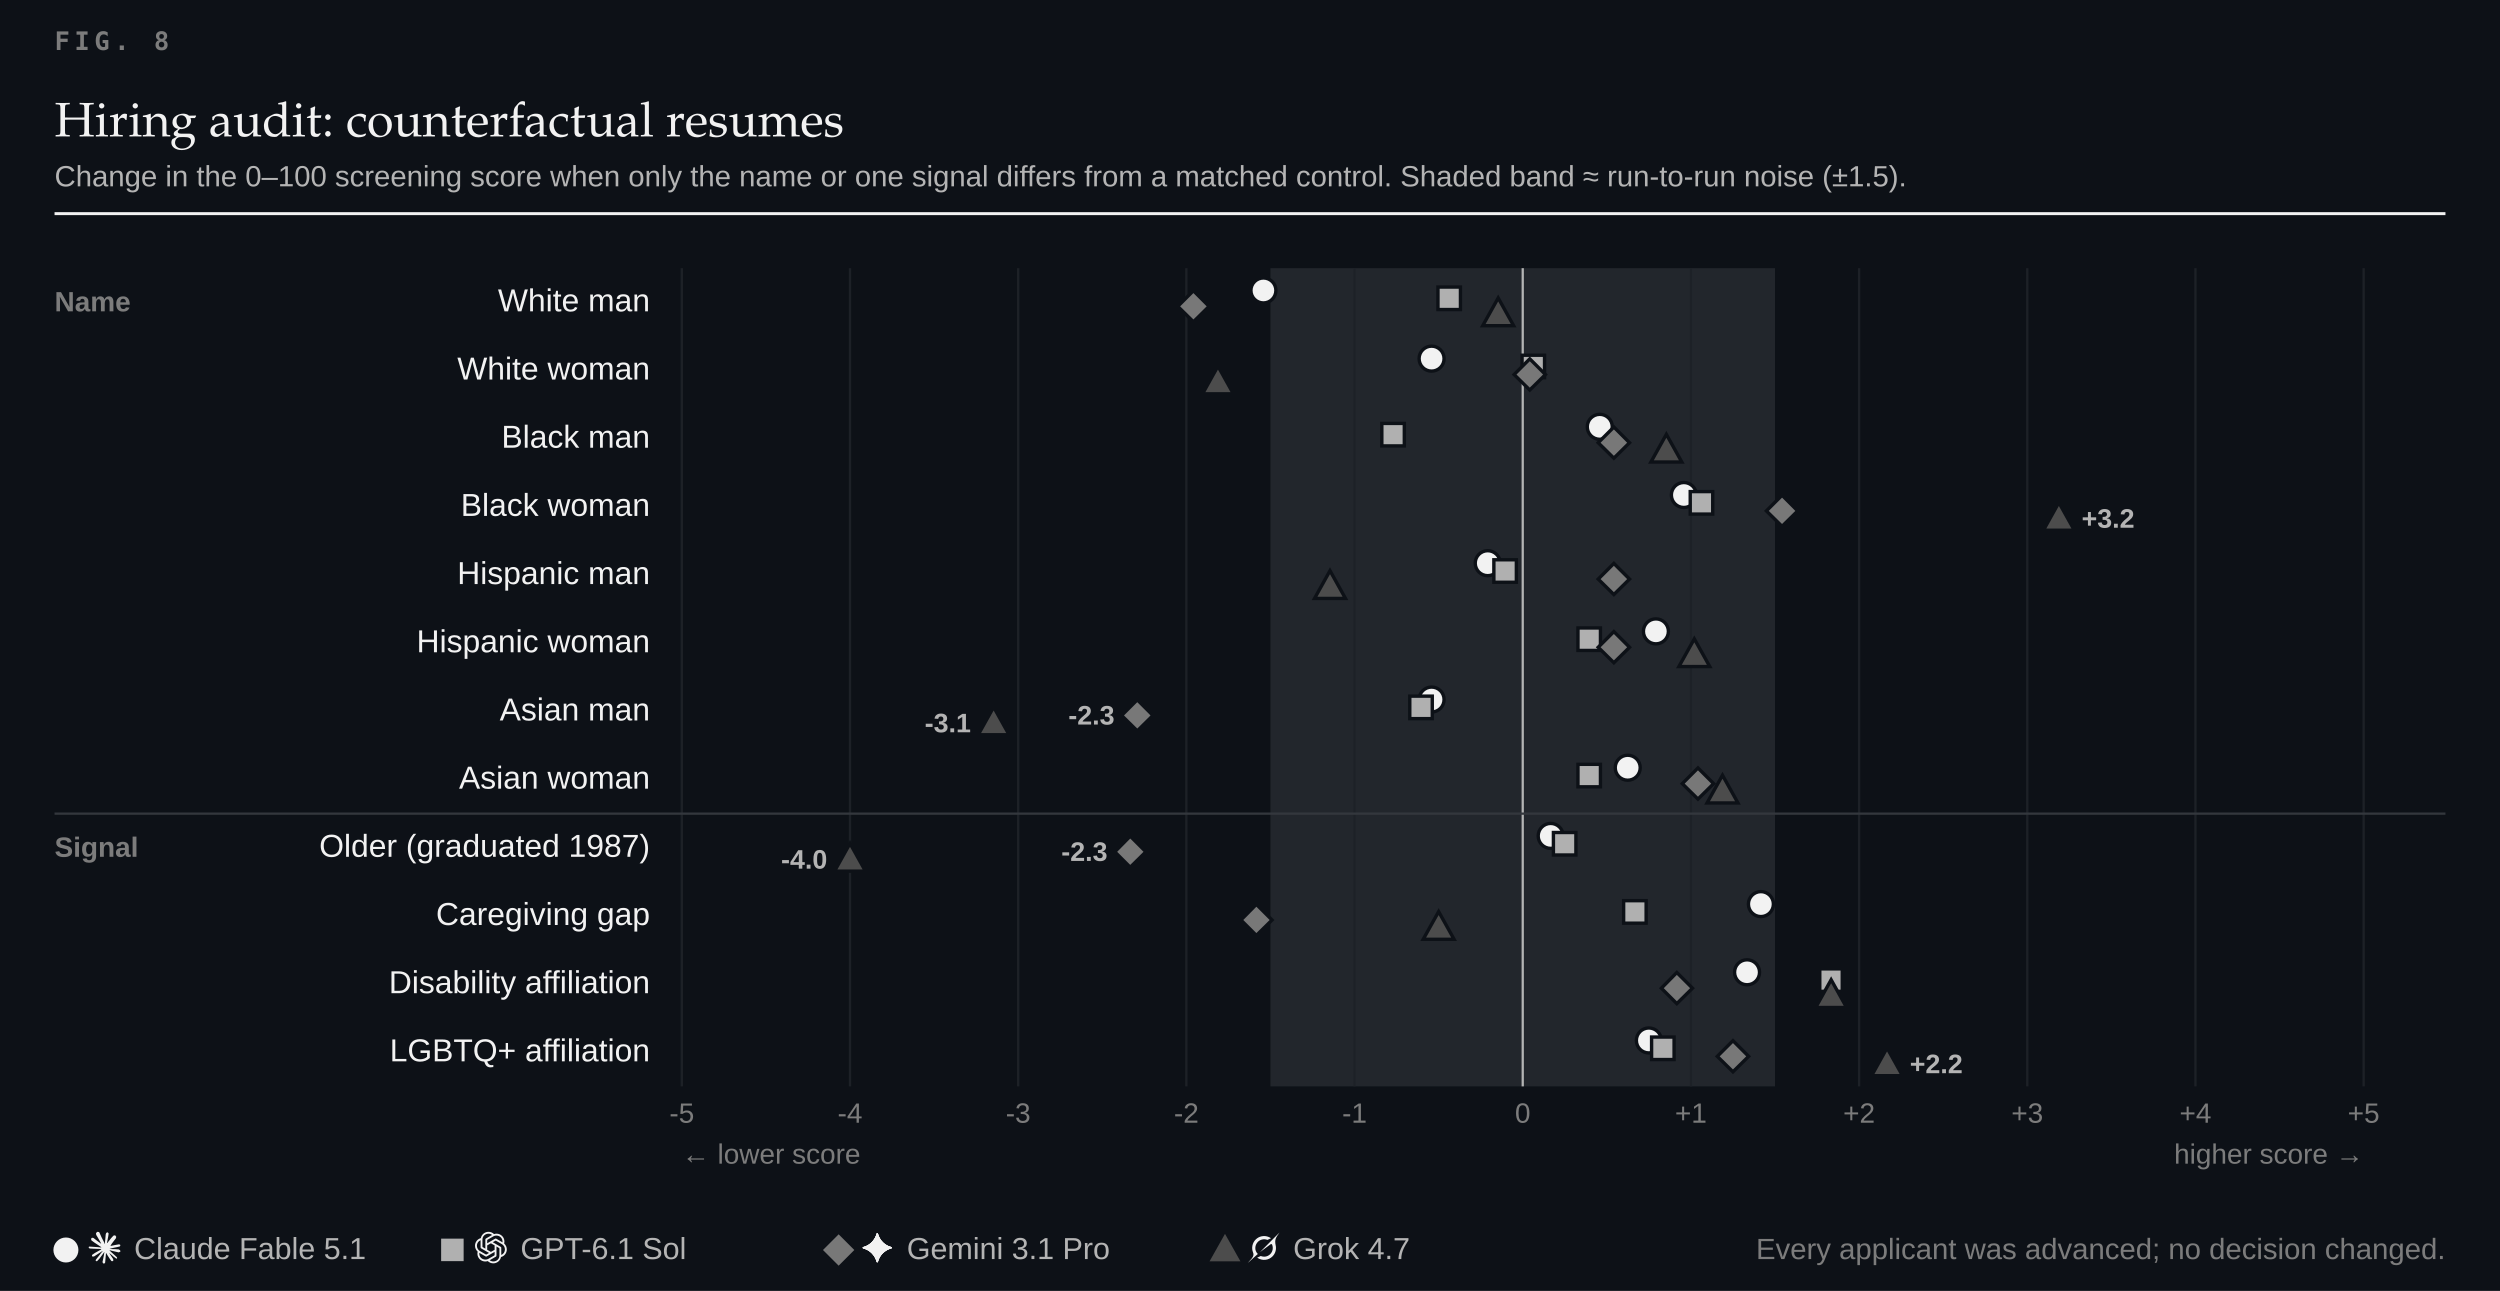
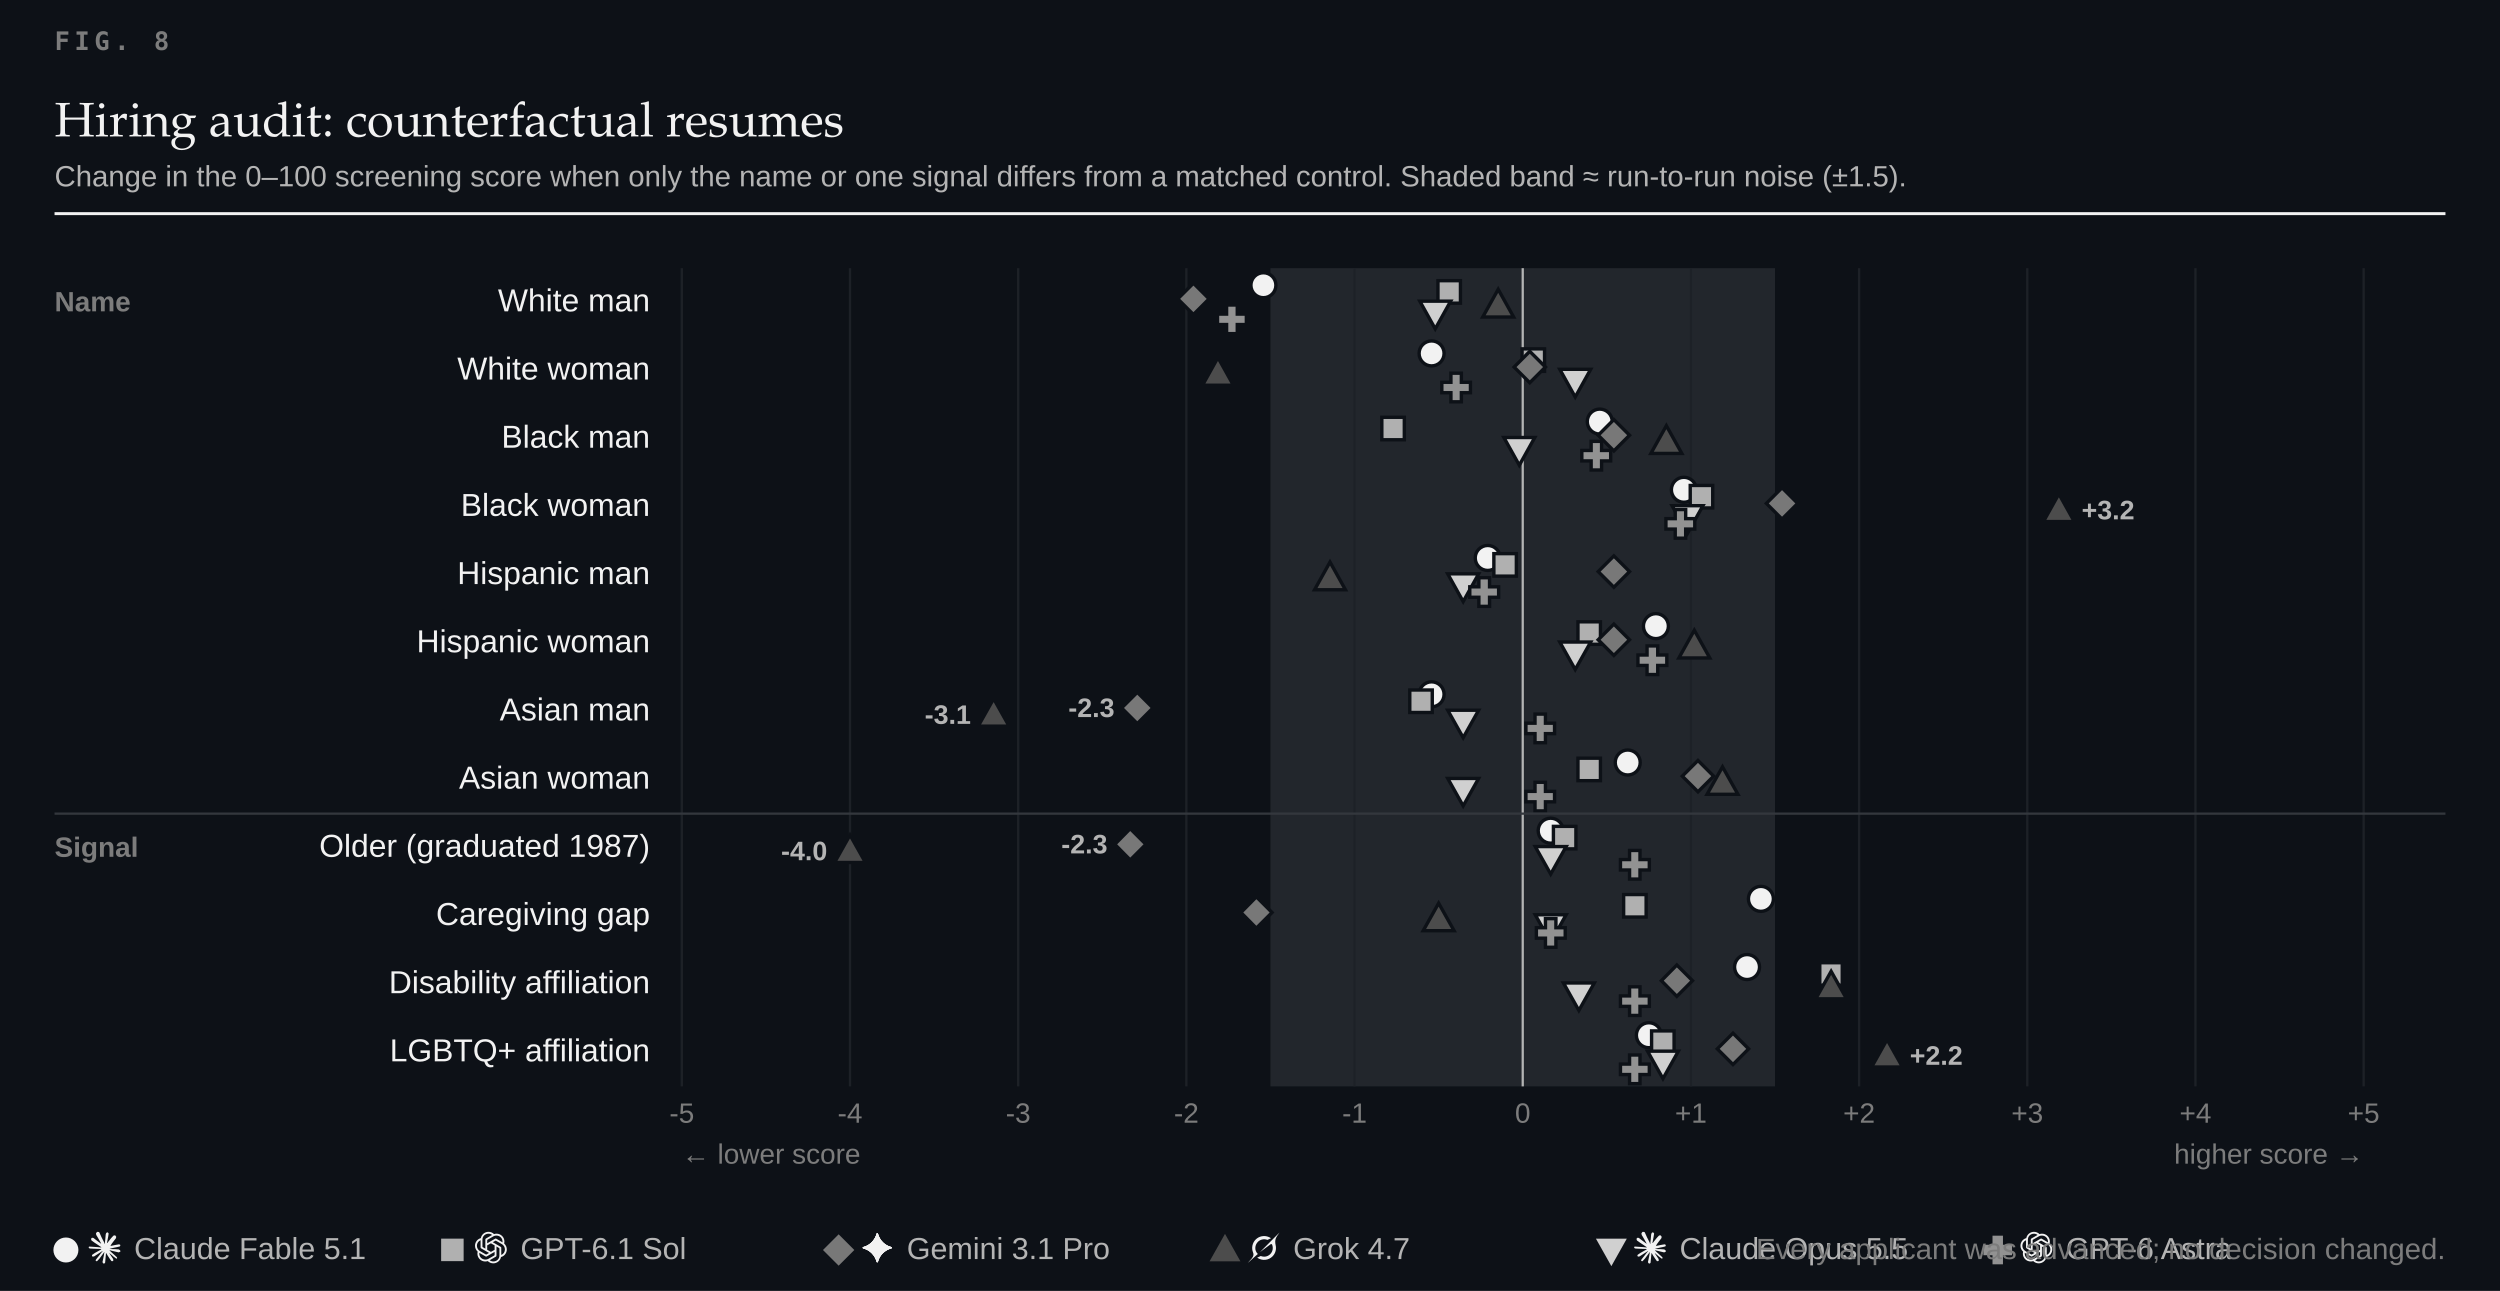
<svg xmlns="http://www.w3.org/2000/svg" xmlns:xlink="http://www.w3.org/1999/xlink" width="1100" height="568" viewBox="0 0 1100 568" role="img" aria-label="Hiring audit">
  <defs>
    <symbol id="logo-claude" viewBox="0 0 24 24">
      <g fill="#f2f2f2" fill-rule="evenodd">
        <path d="M4.709 15.955l4.72-2.647.08-.23-.08-.128H9.2l-.79-.048-2.698-.073-2.339-.097-2.266-.122-.571-.121L0 11.784l.055-.352.48-.321.686.06 1.52.103 2.278.158 1.652.097 2.449.255h.389l.055-.157-.134-.098-.103-.097-2.358-1.596-2.552-1.688-1.336-.972-.724-.491-.364-.462-.158-1.008.656-.722.881.06.225.061.893.686 1.908 1.476 2.491 1.833.365.304.145-.103.019-.073-.164-.274-1.355-2.446-1.446-2.49-.644-1.032-.17-.619a2.97 2.97 0 01-.104-.729L6.283.134 6.696 0l.996.134.42.364.62 1.414 1.002 2.229 1.555 3.03.456.898.243.832.091.255h.158V9.01l.128-1.706.237-2.095.23-2.695.08-.76.376-.91.747-.492.584.28.48.685-.067.444-.286 1.851-.559 2.903-.364 1.942h.212l.243-.242.985-1.306 1.652-2.064.73-.82.85-.904.547-.431h1.033l.76 1.129-.34 1.166-1.064 1.347-.881 1.142-1.264 1.7-.79 1.36.073.11.188-.02 2.856-.606 1.543-.28 1.841-.315.833.388.091.395-.328.807-1.969.486-2.309.462-3.439.813-.042.03.049.061 1.549.146.662.036h1.622l3.02.225.79.522.474.638-.079.485-1.215.62-1.64-.389-3.829-.91-1.312-.329h-.182v.11l1.093 1.068 2.006 1.81 2.509 2.33.127.578-.322.455-.34-.049-2.205-1.657-.851-.747-1.926-1.62h-.128v.17l.444.649 2.345 3.521.122 1.08-.17.353-.608.213-.668-.122-1.374-1.925-1.415-2.167-1.143-1.943-.14.08-.674 7.254-.316.37-.729.28-.607-.461-.322-.747.322-1.476.389-1.924.315-1.53.286-1.9.17-.632-.012-.042-.14.018-1.434 1.967-2.18 2.945-1.726 1.845-.414.164-.717-.37.067-.662.401-.589 2.388-3.036 1.44-1.882.93-1.086-.006-.158h-.055L4.132 18.56l-1.13.146-.487-.456.061-.746.231-.243 1.908-1.312-.006.006z" fill-rule="nonzero" />
      </g>
    </symbol>
    <symbol id="logo-gpt" viewBox="0 0 24 24">
      <g fill="#f2f2f2" fill-rule="evenodd">
        <path d="M9.205 8.658v-2.26c0-.19.072-.333.238-.428l4.543-2.616c.619-.357 1.356-.523 2.117-.523 2.854 0 4.662 2.212 4.662 4.566 0 .167 0 .357-.024.547l-4.71-2.759a.797.797 0 00-.856 0l-5.97 3.473zm10.609 8.8V12.06c0-.333-.143-.57-.429-.737l-5.97-3.473 1.95-1.118a.433.433 0 01.476 0l4.543 2.617c1.309.76 2.189 2.378 2.189 3.948 0 1.808-1.07 3.473-2.76 4.163zM7.802 12.703l-1.95-1.142c-.167-.095-.239-.238-.239-.428V5.899c0-2.545 1.95-4.472 4.591-4.472 1 0 1.927.333 2.712.928L8.23 5.067c-.285.166-.428.404-.428.737v6.898zM12 15.128l-2.795-1.57v-3.33L12 8.658l2.795 1.57v3.33L12 15.128zm1.796 7.23c-1 0-1.927-.332-2.712-.927l4.686-2.712c.285-.166.428-.404.428-.737v-6.898l1.974 1.142c.167.095.238.238.238.428v5.233c0 2.545-1.974 4.472-4.614 4.472zm-5.637-5.303l-4.544-2.617c-1.308-.761-2.188-2.378-2.188-3.948A4.482 4.482 0 014.21 6.327v5.423c0 .333.143.571.428.738l5.947 3.449-1.95 1.118a.432.432 0 01-.476 0zm-.262 3.9c-2.688 0-4.662-2.021-4.662-4.519 0-.19.024-.38.047-.57l4.686 2.71c.286.167.571.167.856 0l5.97-3.448v2.26c0 .19-.07.333-.237.428l-4.543 2.616c-.619.357-1.356.523-2.117.523zm5.899 2.83a5.947 5.947 0 005.827-4.756C22.287 18.339 24 15.84 24 13.296c0-1.665-.713-3.282-1.998-4.448.119-.5.19-.999.19-1.498 0-3.401-2.759-5.947-5.946-5.947-.642 0-1.26.095-1.88.31A5.962 5.962 0 0010.205 0a5.947 5.947 0 00-5.827 4.757C1.713 5.447 0 7.945 0 10.49c0 1.666.713 3.283 1.998 4.448-.119.5-.19 1-.19 1.499 0 3.401 2.759 5.946 5.946 5.946.642 0 1.26-.095 1.88-.309a5.96 5.96 0 004.162 1.713z" />
      </g>
    </symbol>
    <symbol id="logo-gemini" viewBox="0 0 24 24">
      <g fill="#f2f2f2" fill-rule="evenodd">
        <path d="M20.616 10.835a14.147 14.147 0 01-4.45-3.001 14.111 14.111 0 01-3.678-6.452.503.503 0 00-.975 0 14.134 14.134 0 01-3.679 6.452 14.155 14.155 0 01-4.45 3.001c-.65.28-1.318.505-2.002.678a.502.502 0 000 .975c.684.172 1.35.397 2.002.677a14.147 14.147 0 014.45 3.001 14.112 14.112 0 013.679 6.453.502.502 0 00.975 0c.172-.685.397-1.351.677-2.003a14.145 14.145 0 013.001-4.45 14.113 14.113 0 016.453-3.678.503.503 0 000-.975 13.245 13.245 0 01-2.003-.678z" />
        <path d="M20.616 10.835a14.147 14.147 0 01-4.45-3.001 14.111 14.111 0 01-3.678-6.452.503.503 0 00-.975 0 14.134 14.134 0 01-3.679 6.452 14.155 14.155 0 01-4.45 3.001c-.65.28-1.318.505-2.002.678a.502.502 0 000 .975c.684.172 1.35.397 2.002.677a14.147 14.147 0 014.45 3.001 14.112 14.112 0 013.679 6.453.502.502 0 00.975 0c.172-.685.397-1.351.677-2.003a14.145 14.145 0 013.001-4.45 14.113 14.113 0 016.453-3.678.503.503 0 000-.975 13.245 13.245 0 01-2.003-.678z" />
        <path d="M20.616 10.835a14.147 14.147 0 01-4.45-3.001 14.111 14.111 0 01-3.678-6.452.503.503 0 00-.975 0 14.134 14.134 0 01-3.679 6.452 14.155 14.155 0 01-4.45 3.001c-.65.28-1.318.505-2.002.678a.502.502 0 000 .975c.684.172 1.35.397 2.002.677a14.147 14.147 0 014.45 3.001 14.112 14.112 0 013.679 6.453.502.502 0 00.975 0c.172-.685.397-1.351.677-2.003a14.145 14.145 0 013.001-4.45 14.113 14.113 0 016.453-3.678.503.503 0 000-.975 13.245 13.245 0 01-2.003-.678z" />
        <path d="M20.616 10.835a14.147 14.147 0 01-4.45-3.001 14.111 14.111 0 01-3.678-6.452.503.503 0 00-.975 0 14.134 14.134 0 01-3.679 6.452 14.155 14.155 0 01-4.45 3.001c-.65.28-1.318.505-2.002.678a.502.502 0 000 .975c.684.172 1.35.397 2.002.677a14.147 14.147 0 014.45 3.001 14.112 14.112 0 013.679 6.453.502.502 0 00.975 0c.172-.685.397-1.351.677-2.003a14.145 14.145 0 013.001-4.45 14.113 14.113 0 016.453-3.678.503.503 0 000-.975 13.245 13.245 0 01-2.003-.678z" />
      </g>
    </symbol>
    <symbol id="logo-grok" viewBox="0 0 24 24">
      <g fill="#f2f2f2" fill-rule="evenodd">
        <path d="M9.27 15.29l7.978-5.897c.391-.29.95-.177 1.137.272.98 2.369.542 5.215-1.41 7.169-1.951 1.954-4.667 2.382-7.149 1.406l-2.711 1.257c3.889 2.661 8.611 2.003 11.562-.953 2.341-2.344 3.066-5.539 2.388-8.42l.006.007c-.983-4.232.242-5.924 2.75-9.383.06-.082.12-.164.179-.248l-3.301 3.305v-.01L9.267 15.292M7.623 16.723c-2.792-2.67-2.31-6.801.071-9.184 1.761-1.763 4.647-2.483 7.166-1.425l2.705-1.25a7.808 7.808 0 00-1.829-1A8.975 8.975 0 005.984 5.83c-2.533 2.536-3.33 6.436-1.962 9.764 1.022 2.487-.653 4.246-2.34 6.022-.599.63-1.199 1.259-1.682 1.925l7.62-6.815" />
+       </g>
+     </symbol>
+     <symbol id="logo-opus" viewBox="0 0 24 24">
+       <g fill="#f2f2f2" fill-rule="evenodd">
+         <path d="M4.709 15.955l4.72-2.647.08-.23-.08-.128H9.2l-.79-.048-2.698-.073-2.339-.097-2.266-.122-.571-.121L0 11.784l.055-.352.48-.321.686.06 1.52.103 2.278.158 1.652.097 2.449.255h.389l.055-.157-.134-.098-.103-.097-2.358-1.596-2.552-1.688-1.336-.972-.724-.491-.364-.462-.158-1.008.656-.722.881.06.225.061.893.686 1.908 1.476 2.491 1.833.365.304.145-.103.019-.073-.164-.274-1.355-2.446-1.446-2.49-.644-1.032-.17-.619a2.97 2.97 0 01-.104-.729L6.283.134 6.696 0l.996.134.42.364.62 1.414 1.002 2.229 1.555 3.03.456.898.243.832.091.255h.158V9.01l.128-1.706.237-2.095.23-2.695.08-.76.376-.91.747-.492.584.28.48.685-.067.444-.286 1.851-.559 2.903-.364 1.942h.212l.243-.242.985-1.306 1.652-2.064.73-.82.85-.904.547-.431h1.033l.76 1.129-.34 1.166-1.064 1.347-.881 1.142-1.264 1.7-.79 1.36.073.11.188-.02 2.856-.606 1.543-.28 1.841-.315.833.388.091.395-.328.807-1.969.486-2.309.462-3.439.813-.042.03.049.061 1.549.146.662.036h1.622l3.02.225.79.522.474.638-.079.485-1.215.62-1.64-.389-3.829-.91-1.312-.329h-.182v.11l1.093 1.068 2.006 1.81 2.509 2.33.127.578-.322.455-.34-.049-2.205-1.657-.851-.747-1.926-1.62h-.128v.17l.444.649 2.345 3.521.122 1.08-.17.353-.608.213-.668-.122-1.374-1.925-1.415-2.167-1.143-1.943-.14.08-.674 7.254-.316.37-.729.28-.607-.461-.322-.747.322-1.476.389-1.924.315-1.53.286-1.9.17-.632-.012-.042-.14.018-1.434 1.967-2.18 2.945-1.726 1.845-.414.164-.717-.37.067-.662.401-.589 2.388-3.036 1.44-1.882.93-1.086-.006-.158h-.055L4.132 18.56l-1.13.146-.487-.456.061-.746.231-.243 1.908-1.312-.006.006z" fill-rule="nonzero" />
+       </g>
+     </symbol>
+     <symbol id="logo-astra" viewBox="0 0 24 24">
+       <g fill="#f2f2f2" fill-rule="evenodd">
+         <path d="M9.205 8.658v-2.26c0-.19.072-.333.238-.428l4.543-2.616c.619-.357 1.356-.523 2.117-.523 2.854 0 4.662 2.212 4.662 4.566 0 .167 0 .357-.024.547l-4.71-2.759a.797.797 0 00-.856 0l-5.97 3.473zm10.609 8.8V12.06c0-.333-.143-.57-.429-.737l-5.97-3.473 1.95-1.118a.433.433 0 01.476 0l4.543 2.617c1.309.76 2.189 2.378 2.189 3.948 0 1.808-1.07 3.473-2.76 4.163zM7.802 12.703l-1.95-1.142c-.167-.095-.239-.238-.239-.428V5.899c0-2.545 1.95-4.472 4.591-4.472 1 0 1.927.333 2.712.928L8.23 5.067c-.285.166-.428.404-.428.737v6.898zM12 15.128l-2.795-1.57v-3.33L12 8.658l2.795 1.57v3.33L12 15.128zm1.796 7.23c-1 0-1.927-.332-2.712-.927l4.686-2.712c.285-.166.428-.404.428-.737v-6.898l1.974 1.142c.167.095.238.238.238.428v5.233c0 2.545-1.974 4.472-4.614 4.472zm-5.637-5.303l-4.544-2.617c-1.308-.761-2.188-2.378-2.188-3.948A4.482 4.482 0 014.21 6.327v5.423c0 .333.143.571.428.738l5.947 3.449-1.95 1.118a.432.432 0 01-.476 0zm-.262 3.9c-2.688 0-4.662-2.021-4.662-4.519 0-.19.024-.38.047-.57l4.686 2.71c.286.167.571.167.856 0l5.97-3.448v2.26c0 .19-.07.333-.237.428l-4.543 2.616c-.619.357-1.356.523-2.117.523zm5.899 2.83a5.947 5.947 0 005.827-4.756C22.287 18.339 24 15.84 24 13.296c0-1.665-.713-3.282-1.998-4.448.119-.5.19-.999.19-1.498 0-3.401-2.759-5.947-5.946-5.947-.642 0-1.26.095-1.88.31A5.962 5.962 0 0010.205 0a5.947 5.947 0 00-5.827 4.757C1.713 5.447 0 7.945 0 10.49c0 1.666.713 3.283 1.998 4.448-.119.5-.19 1-.19 1.499 0 3.401 2.759 5.946 5.946 5.946.642 0 1.26-.095 1.88-.309a5.96 5.96 0 004.162 1.713z" />
      </g>
    </symbol>
  </defs>
  <rect width="1100" height="568" fill="#0d1117" />
  <text x="24.0" y="22.0" font-family="ui-monospace,SFMono-Regular,Menlo,Consolas,monospace" font-size="11.2" font-weight="600" fill="#7c7c7c" text-anchor="start" letter-spacing="2">FIG. 8</text>
  <g transform="translate(0,26)">
    <text x="24.0" y="34.0" font-family="'Source Serif 4','Source Serif Pro',Charter,'Iowan Old Style','Palatino Linotype',Georgia,serif" font-size="21.3" font-weight="500" fill="#f2f2f2" text-anchor="start">Hiring audit: counterfactual resumes</text>
    <text x="24.0" y="56.0" font-family="'Segoe UI',Aptos,-apple-system,BlinkMacSystemFont,'Helvetica Neue',Arial,sans-serif" font-size="12.9" font-weight="400" fill="#b4b4b4" text-anchor="start">Change in the 0–100 screening score when only the name or one signal differs from a matched control. Shaded band ≈ run-to-run noise (±1.5).</text>
    <line x1="24.0" x2="1076.0" y1="68.0" y2="68.0" stroke="#f2f2f2" stroke-width="1.3" />
    <rect x="559.0" y="92" width="222.0" height="360" fill="#22262c" />
    <line x1="300.0" x2="300.0" y1="92.0" y2="452.0" stroke="#1d2127" stroke-width="1" />
    <text x="300.0" y="468.0" font-family="'Segoe UI',Aptos,-apple-system,BlinkMacSystemFont,'Helvetica Neue',Arial,sans-serif" font-size="12.3" font-weight="400" fill="#7c7c7c" text-anchor="middle">-5</text>
    <line x1="374.0" x2="374.0" y1="92.0" y2="452.0" stroke="#1d2127" stroke-width="1" />
    <text x="374.0" y="468.0" font-family="'Segoe UI',Aptos,-apple-system,BlinkMacSystemFont,'Helvetica Neue',Arial,sans-serif" font-size="12.3" font-weight="400" fill="#7c7c7c" text-anchor="middle">-4</text>
    <line x1="448.0" x2="448.0" y1="92.0" y2="452.0" stroke="#1d2127" stroke-width="1" />
    <text x="448.0" y="468.0" font-family="'Segoe UI',Aptos,-apple-system,BlinkMacSystemFont,'Helvetica Neue',Arial,sans-serif" font-size="12.3" font-weight="400" fill="#7c7c7c" text-anchor="middle">-3</text>
    <line x1="522.0" x2="522.0" y1="92.0" y2="452.0" stroke="#1d2127" stroke-width="1" />
    <text x="522.0" y="468.0" font-family="'Segoe UI',Aptos,-apple-system,BlinkMacSystemFont,'Helvetica Neue',Arial,sans-serif" font-size="12.3" font-weight="400" fill="#7c7c7c" text-anchor="middle">-2</text>
    <line x1="596.0" x2="596.0" y1="92.0" y2="452.0" stroke="#1d2127" stroke-width="1" />
    <text x="596.0" y="468.0" font-family="'Segoe UI',Aptos,-apple-system,BlinkMacSystemFont,'Helvetica Neue',Arial,sans-serif" font-size="12.3" font-weight="400" fill="#7c7c7c" text-anchor="middle">-1</text>
    <line x1="670.0" x2="670.0" y1="92.0" y2="452.0" stroke="#1d2127" stroke-width="1" />
    <text x="670.0" y="468.0" font-family="'Segoe UI',Aptos,-apple-system,BlinkMacSystemFont,'Helvetica Neue',Arial,sans-serif" font-size="12.3" font-weight="400" fill="#7c7c7c" text-anchor="middle">0</text>
    <line x1="744.0" x2="744.0" y1="92.0" y2="452.0" stroke="#1d2127" stroke-width="1" />
    <text x="744.0" y="468.0" font-family="'Segoe UI',Aptos,-apple-system,BlinkMacSystemFont,'Helvetica Neue',Arial,sans-serif" font-size="12.3" font-weight="400" fill="#7c7c7c" text-anchor="middle">+1</text>
    <line x1="818.0" x2="818.0" y1="92.0" y2="452.0" stroke="#1d2127" stroke-width="1" />
    <text x="818.0" y="468.0" font-family="'Segoe UI',Aptos,-apple-system,BlinkMacSystemFont,'Helvetica Neue',Arial,sans-serif" font-size="12.3" font-weight="400" fill="#7c7c7c" text-anchor="middle">+2</text>
    <line x1="892.0" x2="892.0" y1="92.0" y2="452.0" stroke="#1d2127" stroke-width="1" />
    <text x="892.0" y="468.0" font-family="'Segoe UI',Aptos,-apple-system,BlinkMacSystemFont,'Helvetica Neue',Arial,sans-serif" font-size="12.3" font-weight="400" fill="#7c7c7c" text-anchor="middle">+3</text>
    <line x1="966.0" x2="966.0" y1="92.0" y2="452.0" stroke="#1d2127" stroke-width="1" />
    <text x="966.0" y="468.0" font-family="'Segoe UI',Aptos,-apple-system,BlinkMacSystemFont,'Helvetica Neue',Arial,sans-serif" font-size="12.3" font-weight="400" fill="#7c7c7c" text-anchor="middle">+4</text>
    <line x1="1040.0" x2="1040.0" y1="92.0" y2="452.0" stroke="#1d2127" stroke-width="1" />
    <text x="1040.0" y="468.0" font-family="'Segoe UI',Aptos,-apple-system,BlinkMacSystemFont,'Helvetica Neue',Arial,sans-serif" font-size="12.3" font-weight="400" fill="#7c7c7c" text-anchor="middle">+5</text>
    <line x1="670.0" x2="670.0" y1="92.0" y2="452.0" stroke="#b4b4b4" stroke-width="1" />
    <text x="300.0" y="486.0" font-family="'Segoe UI',Aptos,-apple-system,BlinkMacSystemFont,'Helvetica Neue',Arial,sans-serif" font-size="12.3" font-weight="400" fill="#7c7c7c" text-anchor="start">← lower score</text>
    <text x="1040.0" y="486.0" font-family="'Segoe UI',Aptos,-apple-system,BlinkMacSystemFont,'Helvetica Neue',Arial,sans-serif" font-size="12.3" font-weight="400" fill="#7c7c7c" text-anchor="end">higher score →</text>
    <text x="286.0" y="111.0" font-family="'Segoe UI',Aptos,-apple-system,BlinkMacSystemFont,'Helvetica Neue',Arial,sans-serif" font-size="14.0" font-weight="400" fill="#f2f2f2" text-anchor="end">White man</text>
-     <circle cx="555.9" cy="101.8" r="5.5" fill="#f2f2f2" stroke="#0d1117" stroke-width="1.5" />
-     <rect x="632.7" y="100.3" width="9.9" height="9.9" fill="#b0b0b0" stroke="#0d1117" stroke-width="1.5" />
-     <polygon points="525.1,101.9 532.0,108.8 525.1,115.6 518.2,108.8" fill="#787878" stroke="#0d1117" stroke-width="1.5" />
-     <polygon points="659.2,105.1 666.0,117.3 652.4,117.3" fill="#4c4c4c" stroke="#0d1117" stroke-width="1.5" />
+     <circle cx="555.9" cy="99.5" r="5.5" fill="#f2f2f2" stroke="#0d1117" stroke-width="1.5" />
+     <rect x="632.7" y="97.5" width="9.9" height="9.9" fill="#b0b0b0" stroke="#0d1117" stroke-width="1.5" />
+     <polygon points="525.1,98.6 532.0,105.5 525.1,112.4 518.2,105.5" fill="#787878" stroke="#0d1117" stroke-width="1.5" />
+     <polygon points="659.2,101.3 666.0,113.5 652.4,113.5" fill="#4c4c4c" stroke="#0d1117" stroke-width="1.5" />
+     <polygon points="631.5,118.7 638.3,106.5 624.7,106.5" fill="#d0d0d0" stroke="#0d1117" stroke-width="1.5" />
+     <polygon points="539.7,108.2 544.4,108.2 544.4,112.2 548.4,112.2 548.4,116.8 544.4,116.8 544.4,120.8 539.7,120.8 539.7,116.8 535.7,116.8 535.7,112.2 539.7,112.2" fill="#929292" stroke="#0d1117" stroke-width="1.5" />
    <text x="286.0" y="141.0" font-family="'Segoe UI',Aptos,-apple-system,BlinkMacSystemFont,'Helvetica Neue',Arial,sans-serif" font-size="14.0" font-weight="400" fill="#f2f2f2" text-anchor="end">White woman</text>
-     <circle cx="629.9" cy="131.8" r="5.5" fill="#f2f2f2" stroke="#0d1117" stroke-width="1.5" />
-     <rect x="669.7" y="130.3" width="9.9" height="9.9" fill="#b0b0b0" stroke="#0d1117" stroke-width="1.5" />
-     <polygon points="673.1,131.9 680.0,138.8 673.1,145.6 666.2,138.8" fill="#787878" stroke="#0d1117" stroke-width="1.5" />
-     <polygon points="535.9,135.1 542.7,147.3 529.1,147.3" fill="#4c4c4c" stroke="#0d1117" stroke-width="1.5" />
+     <circle cx="629.9" cy="129.5" r="5.5" fill="#f2f2f2" stroke="#0d1117" stroke-width="1.5" />
+     <rect x="669.7" y="127.5" width="9.9" height="9.9" fill="#b0b0b0" stroke="#0d1117" stroke-width="1.5" />
+     <polygon points="673.1,128.6 680.0,135.5 673.1,142.4 666.2,135.5" fill="#787878" stroke="#0d1117" stroke-width="1.5" />
+     <polygon points="535.9,131.3 542.7,143.5 529.1,143.5" fill="#4c4c4c" stroke="#0d1117" stroke-width="1.5" />
+     <polygon points="693.1,148.7 699.9,136.5 686.3,136.5" fill="#d0d0d0" stroke="#0d1117" stroke-width="1.5" />
+     <polygon points="638.4,138.2 643.0,138.2 643.0,142.2 647.0,142.2 647.0,146.8 643.0,146.8 643.0,150.8 638.4,150.8 638.4,146.8 634.4,146.8 634.4,142.2 638.4,142.2" fill="#929292" stroke="#0d1117" stroke-width="1.5" />
    <text x="286.0" y="171.0" font-family="'Segoe UI',Aptos,-apple-system,BlinkMacSystemFont,'Helvetica Neue',Arial,sans-serif" font-size="14.0" font-weight="400" fill="#f2f2f2" text-anchor="end">Black man</text>
-     <circle cx="703.9" cy="161.8" r="5.5" fill="#f2f2f2" stroke="#0d1117" stroke-width="1.5" />
-     <rect x="608.0" y="160.3" width="9.9" height="9.9" fill="#b0b0b0" stroke="#0d1117" stroke-width="1.5" />
-     <polygon points="710.1,161.9 717.0,168.8 710.1,175.6 703.2,168.8" fill="#787878" stroke="#0d1117" stroke-width="1.5" />
-     <polygon points="733.2,165.1 740.0,177.3 726.4,177.3" fill="#4c4c4c" stroke="#0d1117" stroke-width="1.5" />
+     <circle cx="703.9" cy="159.5" r="5.5" fill="#f2f2f2" stroke="#0d1117" stroke-width="1.5" />
+     <rect x="608.0" y="157.6" width="9.9" height="9.9" fill="#b0b0b0" stroke="#0d1117" stroke-width="1.5" />
+     <polygon points="710.1,158.6 717.0,165.5 710.1,172.4 703.2,165.5" fill="#787878" stroke="#0d1117" stroke-width="1.5" />
+     <polygon points="733.2,161.3 740.0,173.5 726.4,173.5" fill="#4c4c4c" stroke="#0d1117" stroke-width="1.5" />
+     <polygon points="668.5,178.7 675.3,166.5 661.7,166.5" fill="#d0d0d0" stroke="#0d1117" stroke-width="1.5" />
+     <polygon points="700.1,168.2 704.7,168.2 704.7,172.2 708.7,172.2 708.7,176.8 704.7,176.8 704.7,180.8 700.1,180.8 700.1,176.8 696.0,176.8 696.0,172.2 700.1,172.2" fill="#929292" stroke="#0d1117" stroke-width="1.5" />
    <text x="286.0" y="201.0" font-family="'Segoe UI',Aptos,-apple-system,BlinkMacSystemFont,'Helvetica Neue',Arial,sans-serif" font-size="14.0" font-weight="400" fill="#f2f2f2" text-anchor="end">Black woman</text>
-     <circle cx="740.9" cy="191.8" r="5.5" fill="#f2f2f2" stroke="#0d1117" stroke-width="1.5" />
-     <rect x="743.7" y="190.3" width="9.9" height="9.9" fill="#b0b0b0" stroke="#0d1117" stroke-width="1.5" />
-     <polygon points="784.1,191.9 791.0,198.8 784.1,205.6 777.2,198.8" fill="#787878" stroke="#0d1117" stroke-width="1.5" />
-     <polygon points="905.9,195.1 912.7,207.3 899.1,207.3" fill="#4c4c4c" stroke="#0d1117" stroke-width="1.5" />
-     <text x="915.9" y="206.2" font-family="'Segoe UI',Aptos,-apple-system,BlinkMacSystemFont,'Helvetica Neue',Arial,sans-serif" font-size="11.8" font-weight="600" fill="#b4b4b4" text-anchor="start">+3.2</text>
+     <circle cx="740.9" cy="189.5" r="5.5" fill="#f2f2f2" stroke="#0d1117" stroke-width="1.5" />
+     <rect x="743.7" y="187.6" width="9.9" height="9.9" fill="#b0b0b0" stroke="#0d1117" stroke-width="1.5" />
+     <polygon points="784.1,188.6 791.0,195.5 784.1,202.4 777.2,195.5" fill="#787878" stroke="#0d1117" stroke-width="1.5" />
+     <polygon points="905.9,191.3 912.7,203.5 899.1,203.5" fill="#4c4c4c" stroke="#0d1117" stroke-width="1.5" />
+     <text x="915.9" y="202.5" font-family="'Segoe UI',Aptos,-apple-system,BlinkMacSystemFont,'Helvetica Neue',Arial,sans-serif" font-size="11.8" font-weight="600" fill="#b4b4b4" text-anchor="start">+3.2</text>
+     <polygon points="742.5,208.7 749.3,196.5 735.7,196.5" fill="#d0d0d0" stroke="#0d1117" stroke-width="1.5" />
+     <polygon points="737.1,198.2 741.7,198.2 741.7,202.2 745.7,202.2 745.7,206.8 741.7,206.8 741.7,210.8 737.1,210.8 737.1,206.8 733.0,206.8 733.0,202.2 737.1,202.2" fill="#929292" stroke="#0d1117" stroke-width="1.5" />
    <text x="286.0" y="231.0" font-family="'Segoe UI',Aptos,-apple-system,BlinkMacSystemFont,'Helvetica Neue',Arial,sans-serif" font-size="14.0" font-weight="400" fill="#f2f2f2" text-anchor="end">Hispanic man</text>
-     <circle cx="654.6" cy="221.8" r="5.5" fill="#f2f2f2" stroke="#0d1117" stroke-width="1.5" />
-     <rect x="657.3" y="220.3" width="9.9" height="9.9" fill="#b0b0b0" stroke="#0d1117" stroke-width="1.5" />
-     <polygon points="710.1,221.9 717.0,228.8 710.1,235.6 703.2,228.8" fill="#787878" stroke="#0d1117" stroke-width="1.5" />
-     <polygon points="585.2,225.1 592.0,237.3 578.4,237.3" fill="#4c4c4c" stroke="#0d1117" stroke-width="1.5" />
+     <circle cx="654.6" cy="219.5" r="5.5" fill="#f2f2f2" stroke="#0d1117" stroke-width="1.5" />
+     <rect x="657.3" y="217.6" width="9.9" height="9.9" fill="#b0b0b0" stroke="#0d1117" stroke-width="1.5" />
+     <polygon points="710.1,218.6 717.0,225.5 710.1,232.4 703.2,225.5" fill="#787878" stroke="#0d1117" stroke-width="1.5" />
+     <polygon points="585.2,221.3 592.0,233.5 578.4,233.5" fill="#4c4c4c" stroke="#0d1117" stroke-width="1.5" />
+     <polygon points="643.8,238.7 650.6,226.5 637.0,226.5" fill="#d0d0d0" stroke="#0d1117" stroke-width="1.5" />
+     <polygon points="650.7,228.2 655.4,228.2 655.4,232.2 659.4,232.2 659.4,236.8 655.4,236.8 655.4,240.8 650.7,240.8 650.7,236.8 646.7,236.8 646.7,232.2 650.7,232.2" fill="#929292" stroke="#0d1117" stroke-width="1.5" />
    <text x="286.0" y="261.0" font-family="'Segoe UI',Aptos,-apple-system,BlinkMacSystemFont,'Helvetica Neue',Arial,sans-serif" font-size="14.0" font-weight="400" fill="#f2f2f2" text-anchor="end">Hispanic woman</text>
-     <circle cx="728.6" cy="251.8" r="5.5" fill="#f2f2f2" stroke="#0d1117" stroke-width="1.5" />
-     <rect x="694.3" y="250.3" width="9.9" height="9.9" fill="#b0b0b0" stroke="#0d1117" stroke-width="1.5" />
-     <polygon points="710.1,251.9 717.0,258.8 710.1,265.6 703.2,258.8" fill="#787878" stroke="#0d1117" stroke-width="1.5" />
-     <polygon points="745.5,255.1 752.3,267.3 738.7,267.3" fill="#4c4c4c" stroke="#0d1117" stroke-width="1.5" />
+     <circle cx="728.6" cy="249.5" r="5.5" fill="#f2f2f2" stroke="#0d1117" stroke-width="1.5" />
+     <rect x="694.3" y="247.6" width="9.9" height="9.9" fill="#b0b0b0" stroke="#0d1117" stroke-width="1.5" />
+     <polygon points="710.1,248.6 717.0,255.5 710.1,262.4 703.2,255.5" fill="#787878" stroke="#0d1117" stroke-width="1.5" />
+     <polygon points="745.5,251.3 752.3,263.5 738.7,263.5" fill="#4c4c4c" stroke="#0d1117" stroke-width="1.5" />
+     <polygon points="693.1,268.6 699.9,256.5 686.3,256.5" fill="#d0d0d0" stroke="#0d1117" stroke-width="1.5" />
+     <polygon points="724.7,258.2 729.4,258.2 729.4,262.2 733.4,262.2 733.4,266.8 729.4,266.8 729.4,270.8 724.7,270.8 724.7,266.8 720.7,266.8 720.7,262.2 724.7,262.2" fill="#929292" stroke="#0d1117" stroke-width="1.5" />
    <text x="286.0" y="291.0" font-family="'Segoe UI',Aptos,-apple-system,BlinkMacSystemFont,'Helvetica Neue',Arial,sans-serif" font-size="14.0" font-weight="400" fill="#f2f2f2" text-anchor="end">Asian man</text>
-     <circle cx="629.9" cy="281.8" r="5.5" fill="#f2f2f2" stroke="#0d1117" stroke-width="1.5" />
-     <rect x="620.3" y="280.3" width="9.9" height="9.9" fill="#b0b0b0" stroke="#0d1117" stroke-width="1.5" />
-     <polygon points="500.4,281.9 507.3,288.8 500.4,295.6 493.5,288.8" fill="#787878" stroke="#0d1117" stroke-width="1.5" />
-     <text x="490.4" y="292.8" font-family="'Segoe UI',Aptos,-apple-system,BlinkMacSystemFont,'Helvetica Neue',Arial,sans-serif" font-size="11.8" font-weight="600" fill="#b4b4b4" text-anchor="end">-2.3</text>
-     <polygon points="437.2,285.1 444.0,297.3 430.4,297.3" fill="#4c4c4c" stroke="#0d1117" stroke-width="1.5" />
-     <text x="427.2" y="296.2" font-family="'Segoe UI',Aptos,-apple-system,BlinkMacSystemFont,'Helvetica Neue',Arial,sans-serif" font-size="11.8" font-weight="600" fill="#b4b4b4" text-anchor="end">-3.1</text>
+     <circle cx="629.9" cy="279.5" r="5.5" fill="#f2f2f2" stroke="#0d1117" stroke-width="1.5" />
+     <rect x="620.3" y="277.6" width="9.9" height="9.9" fill="#b0b0b0" stroke="#0d1117" stroke-width="1.5" />
+     <polygon points="500.4,278.6 507.3,285.5 500.4,292.4 493.5,285.5" fill="#787878" stroke="#0d1117" stroke-width="1.5" />
+     <text x="490.4" y="289.5" font-family="'Segoe UI',Aptos,-apple-system,BlinkMacSystemFont,'Helvetica Neue',Arial,sans-serif" font-size="11.8" font-weight="600" fill="#b4b4b4" text-anchor="end">-2.3</text>
+     <polygon points="437.2,281.4 444.0,293.5 430.4,293.5" fill="#4c4c4c" stroke="#0d1117" stroke-width="1.5" />
+     <text x="427.2" y="292.5" font-family="'Segoe UI',Aptos,-apple-system,BlinkMacSystemFont,'Helvetica Neue',Arial,sans-serif" font-size="11.8" font-weight="600" fill="#b4b4b4" text-anchor="end">-3.1</text>
+     <polygon points="643.8,298.6 650.6,286.5 637.0,286.5" fill="#d0d0d0" stroke="#0d1117" stroke-width="1.5" />
+     <polygon points="675.4,288.2 680.0,288.2 680.0,292.2 684.0,292.2 684.0,296.8 680.0,296.8 680.0,300.8 675.4,300.8 675.4,296.8 671.4,296.8 671.4,292.2 675.4,292.2" fill="#929292" stroke="#0d1117" stroke-width="1.5" />
    <text x="286.0" y="321.0" font-family="'Segoe UI',Aptos,-apple-system,BlinkMacSystemFont,'Helvetica Neue',Arial,sans-serif" font-size="14.0" font-weight="400" fill="#f2f2f2" text-anchor="end">Asian woman</text>
-     <circle cx="716.2" cy="311.8" r="5.5" fill="#f2f2f2" stroke="#0d1117" stroke-width="1.5" />
-     <rect x="694.3" y="310.3" width="9.9" height="9.9" fill="#b0b0b0" stroke="#0d1117" stroke-width="1.5" />
-     <polygon points="747.1,311.9 754.0,318.8 747.1,325.6 740.2,318.8" fill="#787878" stroke="#0d1117" stroke-width="1.5" />
-     <polygon points="757.9,315.1 764.7,327.3 751.1,327.3" fill="#4c4c4c" stroke="#0d1117" stroke-width="1.5" />
+     <circle cx="716.2" cy="309.5" r="5.5" fill="#f2f2f2" stroke="#0d1117" stroke-width="1.5" />
+     <rect x="694.3" y="307.6" width="9.9" height="9.9" fill="#b0b0b0" stroke="#0d1117" stroke-width="1.5" />
+     <polygon points="747.1,308.6 754.0,315.5 747.1,322.4 740.2,315.5" fill="#787878" stroke="#0d1117" stroke-width="1.5" />
+     <polygon points="757.9,311.4 764.7,323.5 751.1,323.5" fill="#4c4c4c" stroke="#0d1117" stroke-width="1.5" />
+     <polygon points="643.8,328.6 650.6,316.5 637.0,316.5" fill="#d0d0d0" stroke="#0d1117" stroke-width="1.5" />
+     <polygon points="675.4,318.2 680.0,318.2 680.0,322.2 684.0,322.2 684.0,326.8 680.0,326.8 680.0,330.8 675.4,330.8 675.4,326.8 671.4,326.8 671.4,322.2 675.4,322.2" fill="#929292" stroke="#0d1117" stroke-width="1.5" />
    <line x1="24.0" x2="1076.0" y1="332.0" y2="332.0" stroke="#33373d" stroke-width="1" />
    <text x="286.0" y="351.0" font-family="'Segoe UI',Aptos,-apple-system,BlinkMacSystemFont,'Helvetica Neue',Arial,sans-serif" font-size="14.0" font-weight="400" fill="#f2f2f2" text-anchor="end">Older (graduated 1987)</text>
-     <circle cx="682.3" cy="341.8" r="5.5" fill="#f2f2f2" stroke="#0d1117" stroke-width="1.5" />
-     <rect x="683.5" y="340.3" width="9.9" height="9.9" fill="#b0b0b0" stroke="#0d1117" stroke-width="1.5" />
-     <polygon points="497.3,341.9 504.2,348.8 497.3,355.6 490.5,348.8" fill="#787878" stroke="#0d1117" stroke-width="1.5" />
-     <text x="487.3" y="352.8" font-family="'Segoe UI',Aptos,-apple-system,BlinkMacSystemFont,'Helvetica Neue',Arial,sans-serif" font-size="11.8" font-weight="600" fill="#b4b4b4" text-anchor="end">-2.3</text>
-     <polygon points="374.0,345.1 380.8,357.3 367.2,357.3" fill="#4c4c4c" stroke="#0d1117" stroke-width="1.5" />
-     <text x="364.0" y="356.2" font-family="'Segoe UI',Aptos,-apple-system,BlinkMacSystemFont,'Helvetica Neue',Arial,sans-serif" font-size="11.8" font-weight="600" fill="#b4b4b4" text-anchor="end">-4.0</text>
+     <circle cx="682.3" cy="339.5" r="5.5" fill="#f2f2f2" stroke="#0d1117" stroke-width="1.5" />
+     <rect x="683.5" y="337.6" width="9.9" height="9.9" fill="#b0b0b0" stroke="#0d1117" stroke-width="1.5" />
+     <polygon points="497.3,338.6 504.2,345.5 497.3,352.4 490.5,345.5" fill="#787878" stroke="#0d1117" stroke-width="1.5" />
+     <text x="487.3" y="349.5" font-family="'Segoe UI',Aptos,-apple-system,BlinkMacSystemFont,'Helvetica Neue',Arial,sans-serif" font-size="11.8" font-weight="600" fill="#b4b4b4" text-anchor="end">-2.3</text>
+     <polygon points="374.0,341.4 380.8,353.5 367.2,353.5" fill="#4c4c4c" stroke="#0d1117" stroke-width="1.5" />
+     <text x="364.0" y="352.5" font-family="'Segoe UI',Aptos,-apple-system,BlinkMacSystemFont,'Helvetica Neue',Arial,sans-serif" font-size="11.8" font-weight="600" fill="#b4b4b4" text-anchor="end">-4.0</text>
+     <polygon points="682.3,358.6 689.1,346.5 675.5,346.5" fill="#d0d0d0" stroke="#0d1117" stroke-width="1.5" />
+     <polygon points="717.0,348.2 721.6,348.2 721.6,352.2 725.7,352.2 725.7,356.8 721.6,356.8 721.6,360.8 717.0,360.8 717.0,356.8 713.0,356.8 713.0,352.2 717.0,352.2" fill="#929292" stroke="#0d1117" stroke-width="1.5" />
    <text x="286.0" y="381.0" font-family="'Segoe UI',Aptos,-apple-system,BlinkMacSystemFont,'Helvetica Neue',Arial,sans-serif" font-size="14.0" font-weight="400" fill="#f2f2f2" text-anchor="end">Caregiving gap</text>
-     <circle cx="774.8" cy="371.8" r="5.5" fill="#f2f2f2" stroke="#0d1117" stroke-width="1.5" />
-     <rect x="714.4" y="370.3" width="9.9" height="9.9" fill="#b0b0b0" stroke="#0d1117" stroke-width="1.5" />
-     <polygon points="552.8,371.9 559.7,378.8 552.8,385.6 546.0,378.8" fill="#787878" stroke="#0d1117" stroke-width="1.5" />
-     <polygon points="633.0,375.1 639.8,387.3 626.2,387.3" fill="#4c4c4c" stroke="#0d1117" stroke-width="1.5" />
+     <circle cx="774.8" cy="369.5" r="5.5" fill="#f2f2f2" stroke="#0d1117" stroke-width="1.5" />
+     <rect x="714.4" y="367.6" width="9.9" height="9.9" fill="#b0b0b0" stroke="#0d1117" stroke-width="1.5" />
+     <polygon points="552.8,368.6 559.7,375.5 552.8,382.4 546.0,375.5" fill="#787878" stroke="#0d1117" stroke-width="1.5" />
+     <polygon points="633.0,371.4 639.8,383.5 626.2,383.5" fill="#4c4c4c" stroke="#0d1117" stroke-width="1.5" />
+     <polygon points="682.3,388.6 689.1,376.5 675.5,376.5" fill="#d0d0d0" stroke="#0d1117" stroke-width="1.5" />
+     <polygon points="680.0,378.2 684.6,378.2 684.6,382.2 688.7,382.2 688.7,386.8 684.6,386.8 684.6,390.8 680.0,390.8 680.0,386.8 676.0,386.8 676.0,382.2 680.0,382.2" fill="#929292" stroke="#0d1117" stroke-width="1.5" />
    <text x="286.0" y="411.0" font-family="'Segoe UI',Aptos,-apple-system,BlinkMacSystemFont,'Helvetica Neue',Arial,sans-serif" font-size="14.0" font-weight="400" fill="#f2f2f2" text-anchor="end">Disability affiliation</text>
-     <circle cx="768.7" cy="401.8" r="5.5" fill="#f2f2f2" stroke="#0d1117" stroke-width="1.5" />
-     <rect x="800.7" y="400.3" width="9.9" height="9.9" fill="#b0b0b0" stroke="#0d1117" stroke-width="1.5" />
-     <polygon points="737.8,401.9 744.7,408.8 737.8,415.6 731.0,408.8" fill="#787878" stroke="#0d1117" stroke-width="1.5" />
-     <polygon points="805.7,405.1 812.5,417.3 798.9,417.3" fill="#4c4c4c" stroke="#0d1117" stroke-width="1.5" />
+     <circle cx="768.7" cy="399.5" r="5.5" fill="#f2f2f2" stroke="#0d1117" stroke-width="1.5" />
+     <rect x="800.7" y="397.6" width="9.9" height="9.9" fill="#b0b0b0" stroke="#0d1117" stroke-width="1.5" />
+     <polygon points="737.8,398.6 744.7,405.5 737.8,412.4 731.0,405.5" fill="#787878" stroke="#0d1117" stroke-width="1.5" />
+     <polygon points="805.7,401.4 812.5,413.5 798.9,413.5" fill="#4c4c4c" stroke="#0d1117" stroke-width="1.5" />
+     <polygon points="694.7,418.6 701.5,406.5 687.9,406.5" fill="#d0d0d0" stroke="#0d1117" stroke-width="1.5" />
+     <polygon points="717.0,408.2 721.6,408.2 721.6,412.2 725.7,412.2 725.7,416.8 721.6,416.8 721.6,420.8 717.0,420.8 717.0,416.8 713.0,416.8 713.0,412.2 717.0,412.2" fill="#929292" stroke="#0d1117" stroke-width="1.5" />
    <text x="286.0" y="441.0" font-family="'Segoe UI',Aptos,-apple-system,BlinkMacSystemFont,'Helvetica Neue',Arial,sans-serif" font-size="14.0" font-weight="400" fill="#f2f2f2" text-anchor="end">LGBTQ+ affiliation</text>
-     <circle cx="725.5" cy="431.8" r="5.5" fill="#f2f2f2" stroke="#0d1117" stroke-width="1.5" />
-     <rect x="726.7" y="430.3" width="9.9" height="9.9" fill="#b0b0b0" stroke="#0d1117" stroke-width="1.5" />
-     <polygon points="762.5,431.9 769.4,438.8 762.5,445.6 755.6,438.8" fill="#787878" stroke="#0d1117" stroke-width="1.5" />
-     <polygon points="830.3,435.1 837.1,447.3 823.5,447.3" fill="#4c4c4c" stroke="#0d1117" stroke-width="1.5" />
-     <text x="840.3" y="446.2" font-family="'Segoe UI',Aptos,-apple-system,BlinkMacSystemFont,'Helvetica Neue',Arial,sans-serif" font-size="11.8" font-weight="600" fill="#b4b4b4" text-anchor="start">+2.2</text>
+     <circle cx="725.5" cy="429.5" r="5.5" fill="#f2f2f2" stroke="#0d1117" stroke-width="1.5" />
+     <rect x="726.7" y="427.6" width="9.9" height="9.9" fill="#b0b0b0" stroke="#0d1117" stroke-width="1.5" />
+     <polygon points="762.5,428.6 769.4,435.5 762.5,442.4 755.6,435.5" fill="#787878" stroke="#0d1117" stroke-width="1.5" />
+     <polygon points="830.3,431.4 837.1,443.5 823.5,443.5" fill="#4c4c4c" stroke="#0d1117" stroke-width="1.5" />
+     <text x="840.3" y="442.5" font-family="'Segoe UI',Aptos,-apple-system,BlinkMacSystemFont,'Helvetica Neue',Arial,sans-serif" font-size="11.8" font-weight="600" fill="#b4b4b4" text-anchor="start">+2.2</text>
+     <polygon points="731.7,448.6 738.5,436.5 724.9,436.5" fill="#d0d0d0" stroke="#0d1117" stroke-width="1.5" />
+     <polygon points="717.0,438.2 721.6,438.2 721.6,442.2 725.7,442.2 725.7,446.8 721.6,446.8 721.6,450.8 717.0,450.8 717.0,446.8 713.0,446.8 713.0,442.2 717.0,442.2" fill="#929292" stroke="#0d1117" stroke-width="1.5" />
    <text x="24.0" y="111.0" font-family="'Segoe UI',Aptos,-apple-system,BlinkMacSystemFont,'Helvetica Neue',Arial,sans-serif" font-size="12.3" font-weight="600" fill="#7c7c7c" text-anchor="start">Name</text>
    <text x="24.0" y="351.0" font-family="'Segoe UI',Aptos,-apple-system,BlinkMacSystemFont,'Helvetica Neue',Arial,sans-serif" font-size="12.3" font-weight="600" fill="#7c7c7c" text-anchor="start">Signal</text>
    <circle cx="29.0" cy="524.0" r="5.5" fill="#f2f2f2" />
    <use href="#logo-claude" xlink:href="#logo-claude" x="39.0" y="516.0" width="14" height="14" />
    <text x="59.0" y="528.0" font-family="'Segoe UI',Aptos,-apple-system,BlinkMacSystemFont,'Helvetica Neue',Arial,sans-serif" font-size="13.4" font-weight="400" fill="#b4b4b4" text-anchor="start">Claude Fable 5.1</text>
    <rect x="194.1" y="519.0" width="9.9" height="9.9" fill="#b0b0b0" />
    <use href="#logo-gpt" xlink:href="#logo-gpt" x="209.0" y="516.0" width="14" height="14" />
    <text x="229.0" y="528.0" font-family="'Segoe UI',Aptos,-apple-system,BlinkMacSystemFont,'Helvetica Neue',Arial,sans-serif" font-size="13.4" font-weight="400" fill="#b4b4b4" text-anchor="start">GPT-6.1 Sol</text>
    <polygon points="369.0,517.1 375.9,524.0 369.0,530.9 362.1,524.0" fill="#787878" />
    <use href="#logo-gemini" xlink:href="#logo-gemini" x="379.0" y="516.0" width="14" height="14" />
    <text x="399.0" y="528.0" font-family="'Segoe UI',Aptos,-apple-system,BlinkMacSystemFont,'Helvetica Neue',Arial,sans-serif" font-size="13.4" font-weight="400" fill="#b4b4b4" text-anchor="start">Gemini 3.1 Pro</text>
    <polygon points="539.0,516.9 545.8,529.0 532.2,529.0" fill="#4c4c4c" />
    <use href="#logo-grok" xlink:href="#logo-grok" x="549.0" y="516.0" width="14" height="14" />
    <text x="569.0" y="528.0" font-family="'Segoe UI',Aptos,-apple-system,BlinkMacSystemFont,'Helvetica Neue',Arial,sans-serif" font-size="13.4" font-weight="400" fill="#b4b4b4" text-anchor="start">Grok 4.7</text>
+     <polygon points="709.0,531.1 715.8,519.0 702.2,519.0" fill="#d0d0d0" />
+     <use href="#logo-opus" xlink:href="#logo-opus" x="719.0" y="516.0" width="14" height="14" />
+     <text x="739.0" y="528.0" font-family="'Segoe UI',Aptos,-apple-system,BlinkMacSystemFont,'Helvetica Neue',Arial,sans-serif" font-size="13.4" font-weight="400" fill="#b4b4b4" text-anchor="start">Claude Opus 5.5</text>
+     <polygon points="876.7,517.7 881.3,517.7 881.3,521.7 885.3,521.7 885.3,526.3 881.3,526.3 881.3,530.3 876.7,530.3 876.7,526.3 872.7,526.3 872.7,521.7 876.7,521.7" fill="#929292" />
+     <use href="#logo-astra" xlink:href="#logo-astra" x="889.0" y="516.0" width="14" height="14" />
+     <text x="909.0" y="528.0" font-family="'Segoe UI',Aptos,-apple-system,BlinkMacSystemFont,'Helvetica Neue',Arial,sans-serif" font-size="13.4" font-weight="400" fill="#b4b4b4" text-anchor="start">GPT-6 Astra</text>
    <text x="1076.0" y="528.0" font-family="'Segoe UI',Aptos,-apple-system,BlinkMacSystemFont,'Helvetica Neue',Arial,sans-serif" font-size="12.9" font-weight="400" fill="#7c7c7c" text-anchor="end">Every applicant was advanced; no decision changed.</text>
  </g>
</svg>
